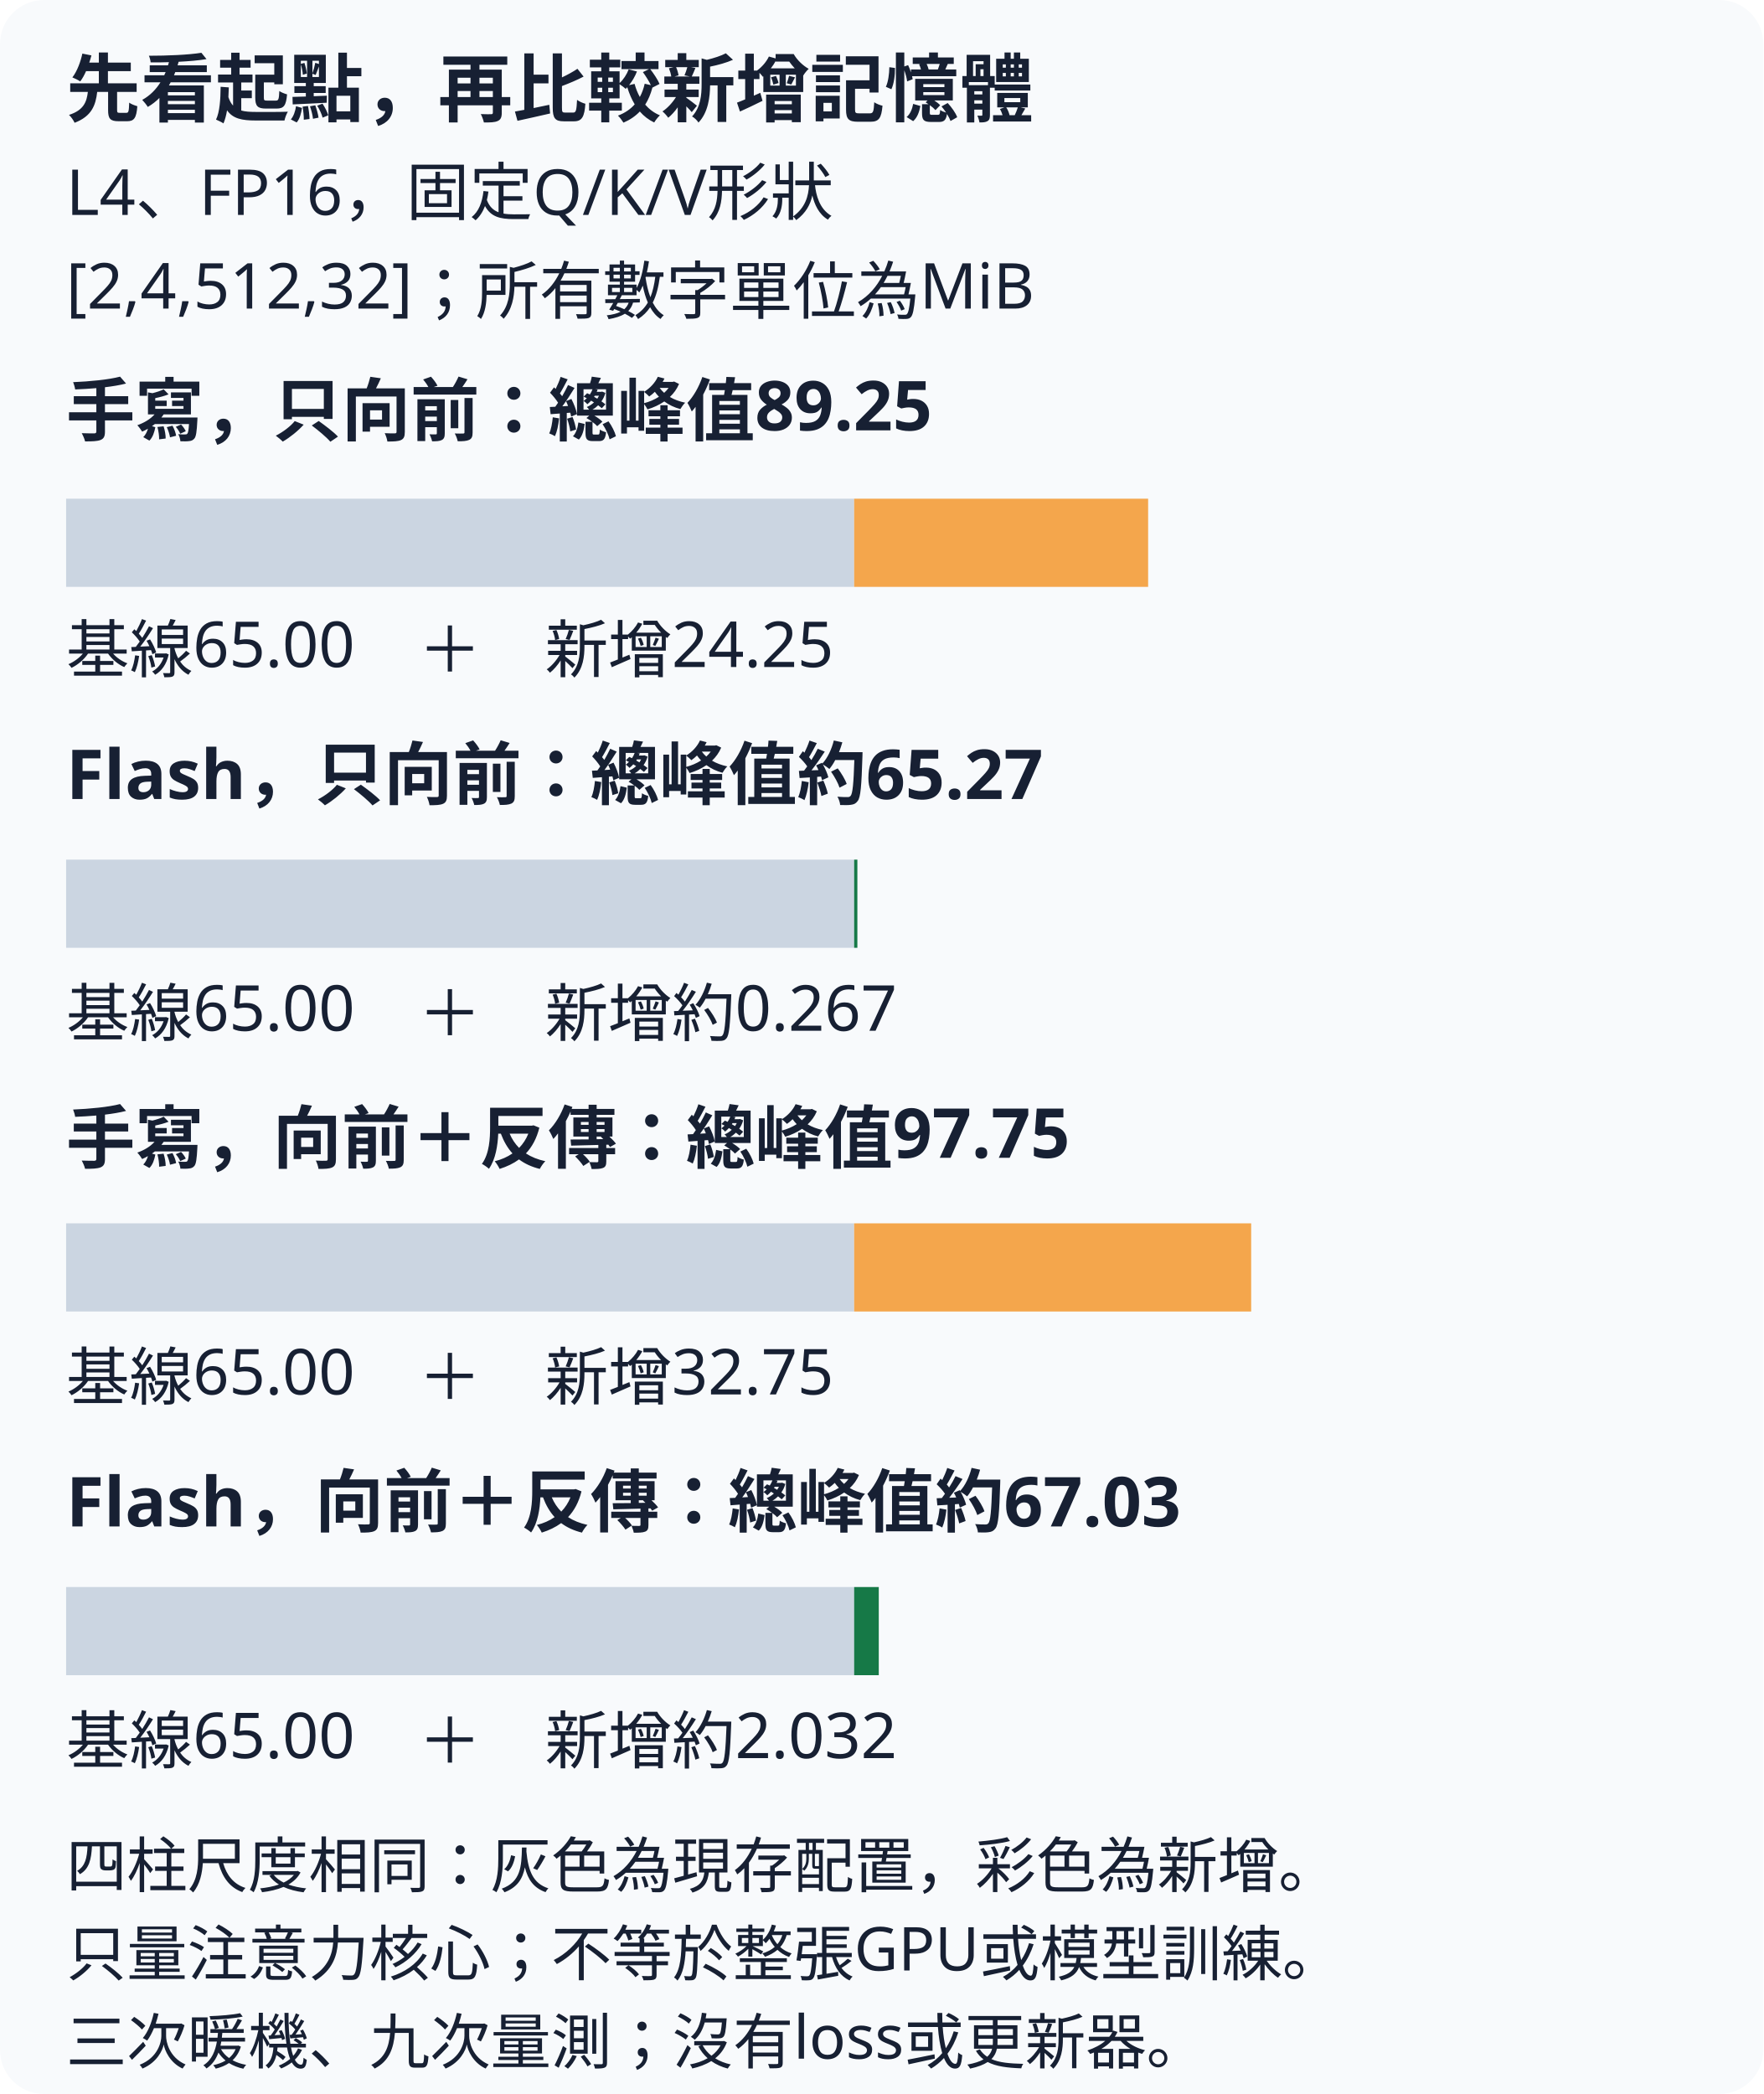
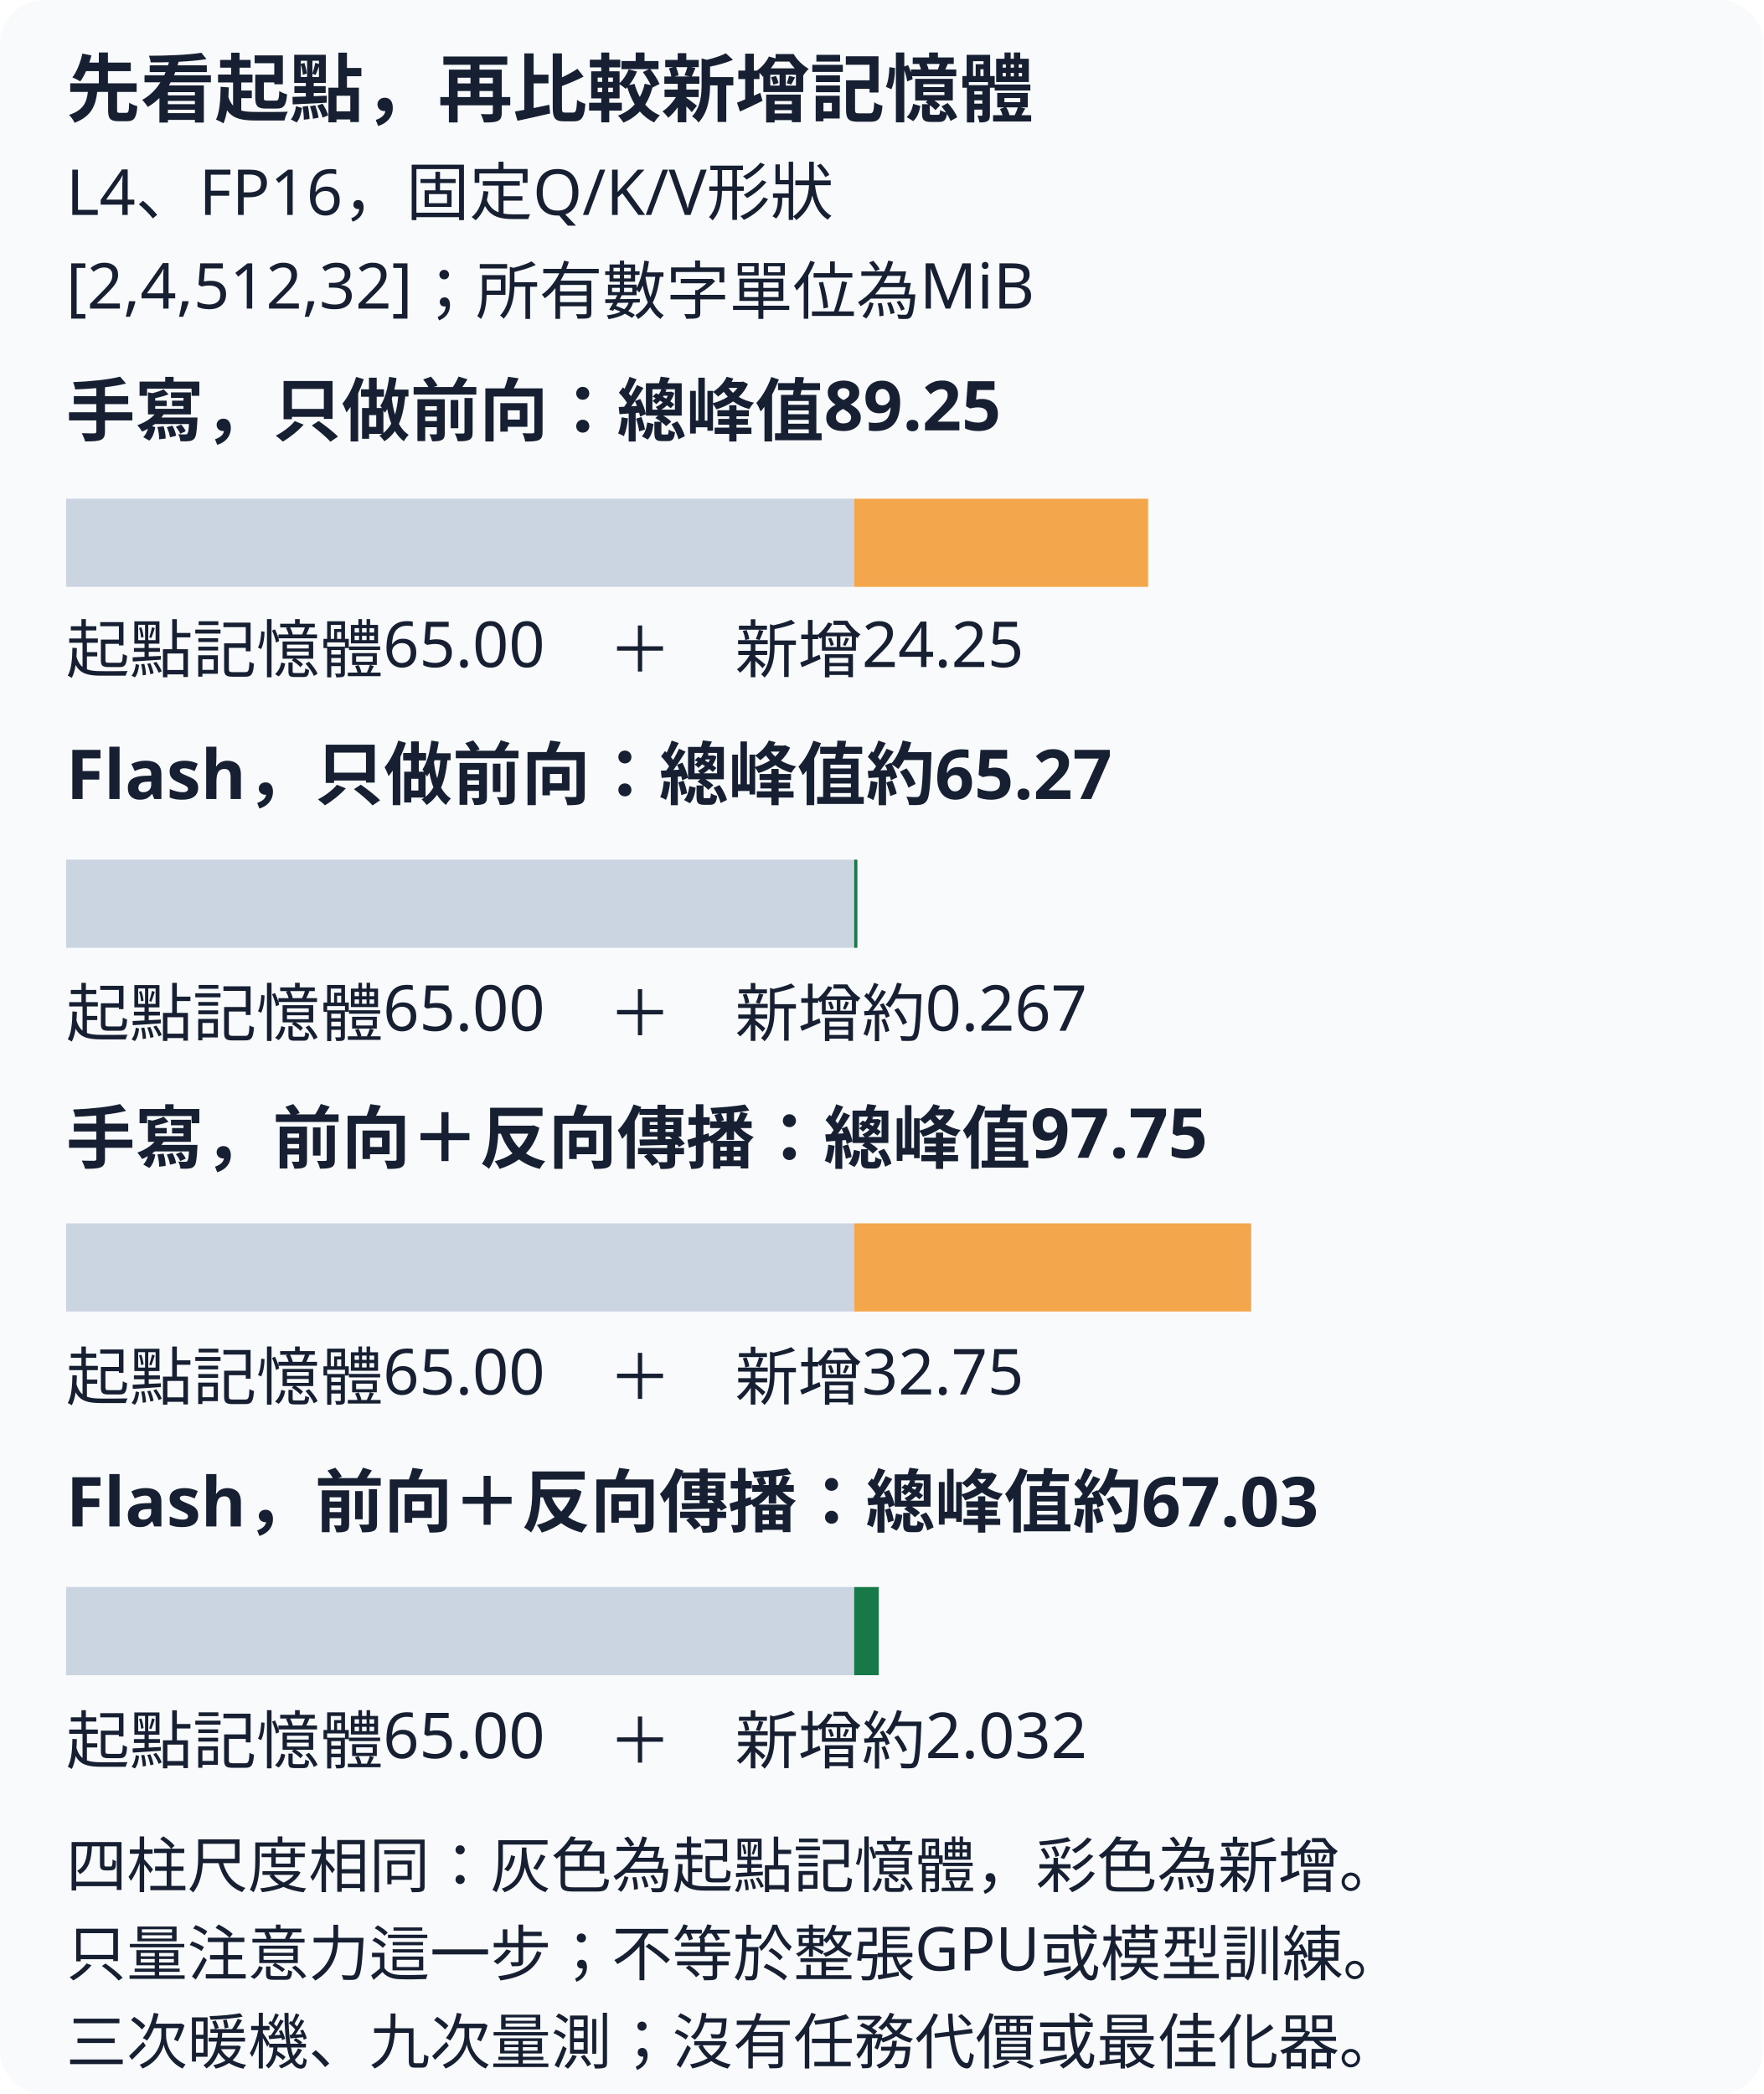
<svg xmlns="http://www.w3.org/2000/svg" viewBox="0 0 640 760" role="img" aria-labelledby="title desc">
  <style>text{font-family:system-ui,"Noto Sans TC",sans-serif;fill:#172033;font-size:23px}.title{font-size:27px;font-weight:700}.heading{font-size:25px;font-weight:700}.value{font-size:25px;font-weight:700}.small{font-size:22px}</style>
  <rect width="640" height="760" rx="16" fill="#f8fafc" />
  <text x="24" y="42" class="title">先看起點，再比較新增記憶體</text>
  <text x="24" y="78">L4、FP16，固定Q/K/V形狀</text>
  <text x="24" y="112">[2,4,512,32]；所有數字單位為MiB</text>
-   <text x="24" y="158" class="heading">手寫，只向前：總峰值89.25</text>
+   <text x="24" y="158" class="heading">手寫，只做前向：總峰值89.25</text>
  <rect x="24" y="181" width="286" height="32" fill="#cbd5e1" />
  <rect x="310" y="181" width="106.7" height="32" fill="#f4a64c" />
-   <text x="24" y="244">基線65.00　＋　新增24.25</text>
-   <text x="24" y="290" class="heading">Flash，只向前：總峰值約65.27</text>
+   <text x="24" y="244">起點記憶體65.00　＋　新增24.25</text>
+   <text x="24" y="290" class="heading">Flash，只做前向：總峰值約65.27</text>
  <rect x="24" y="312" width="286" height="32" fill="#cbd5e1" />
  <rect x="310" y="312" width="1.175" height="32" fill="#167947" />
-   <text x="24" y="376">基線65.00　＋　新增約0.267</text>
-   <text x="24" y="422" class="heading">手寫，向前＋反傳：總峰值97.75</text>
+   <text x="24" y="376">起點記憶體65.00　＋　新增約0.267</text>
+   <text x="24" y="422" class="heading">手寫，前向＋反向傳播：總峰值97.75</text>
  <rect x="24" y="444" width="286" height="32" fill="#cbd5e1" />
  <rect x="310" y="444" width="144.1" height="32" fill="#f4a64c" />
-   <text x="24" y="508">基線65.00　＋　新增32.75</text>
-   <text x="24" y="554" class="heading">Flash，向前＋反傳：總峰值約67.03</text>
+   <text x="24" y="508">起點記憶體65.00　＋　新增32.75</text>
+   <text x="24" y="554" class="heading">Flash，前向＋反向傳播：總峰值約67.03</text>
  <rect x="24" y="576" width="286" height="32" fill="#cbd5e1" />
  <rect x="310" y="576" width="8.941" height="32" fill="#167947" />
-   <text x="24" y="640">基線65.00　＋　新增約2.032</text>
-   <text x="24" y="685" class="small">四柱尺度相同：灰色為現存配置，彩色為新增。</text>
-   <text x="24" y="717" class="small">只量注意力核心；不等於整張GPU或模型訓練。</text>
-   <text x="24" y="749" class="small">三次暖機、九次量測；沒有loss或更新器。</text>
+   <text x="24" y="640">起點記憶體65.00　＋　新增約2.032</text>
+   <text x="24" y="685" class="small">四柱尺度相同：灰色為起點記憶體，彩色為新增。</text>
+   <text x="24" y="717" class="small">只量注意力這一步；不等於整張GPU或模型訓練。</text>
+   <text x="24" y="749" class="small">三次暖機、九次量測；沒有任務代價或最佳化器。</text>
</svg>
